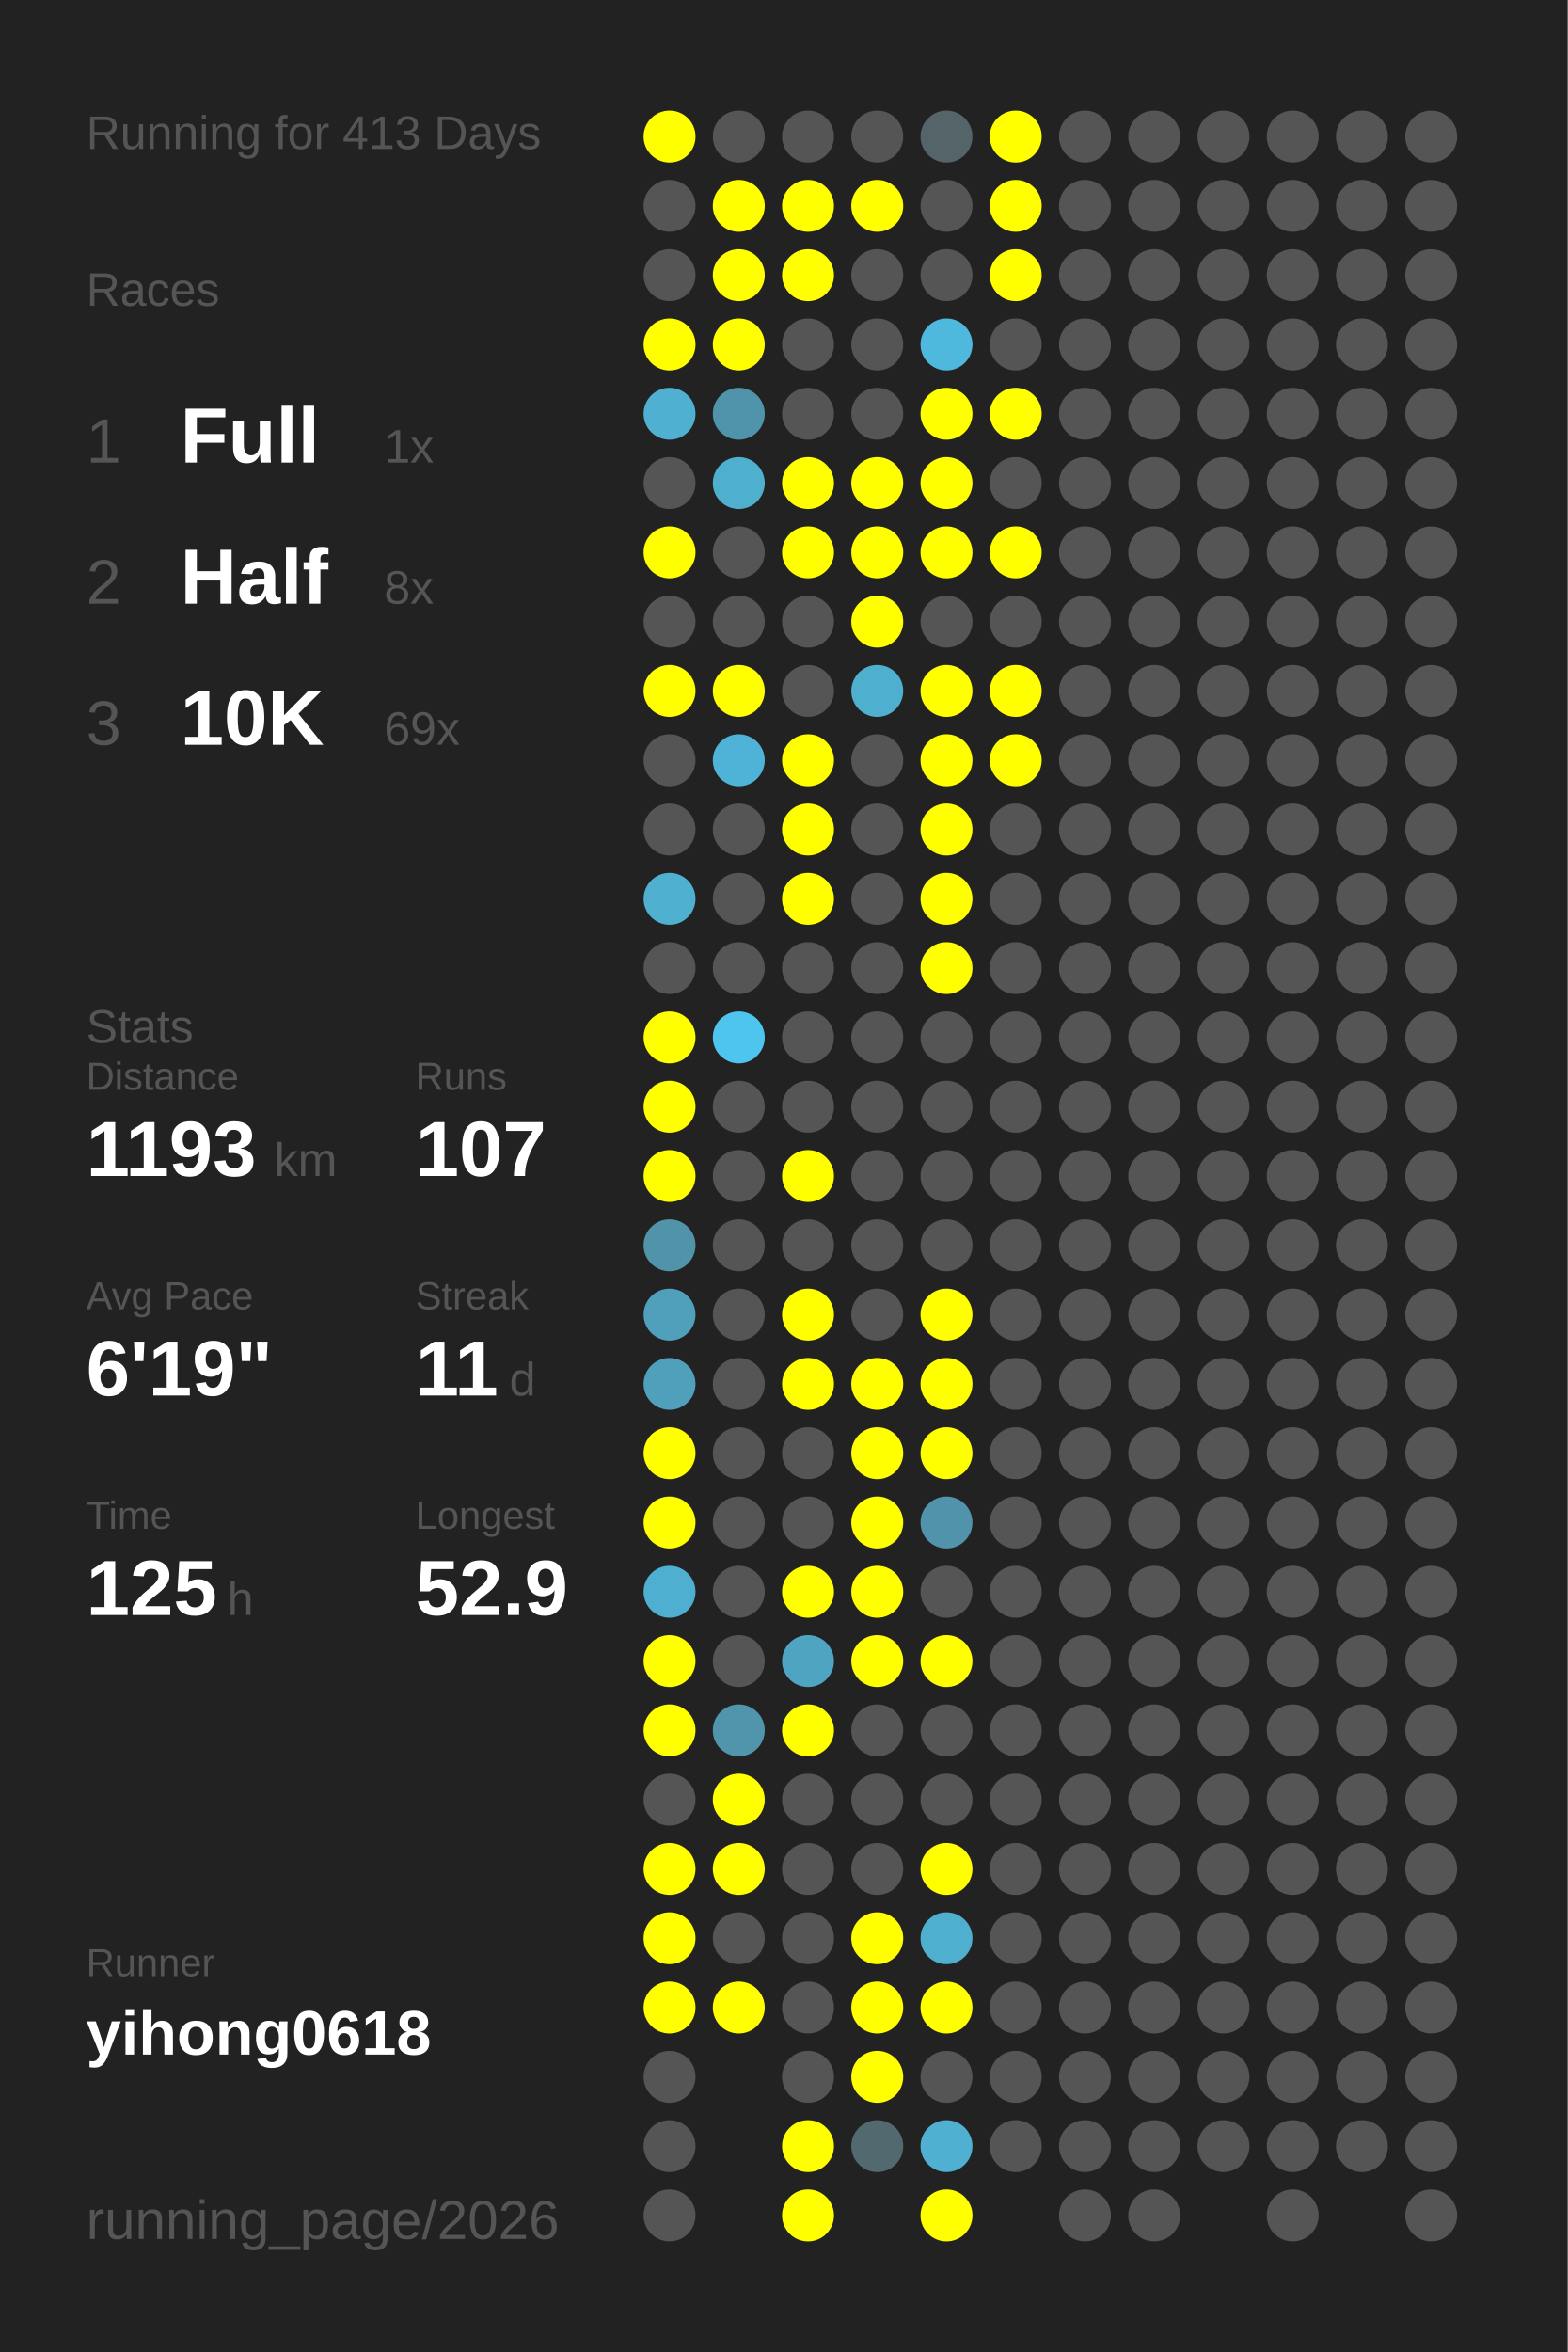
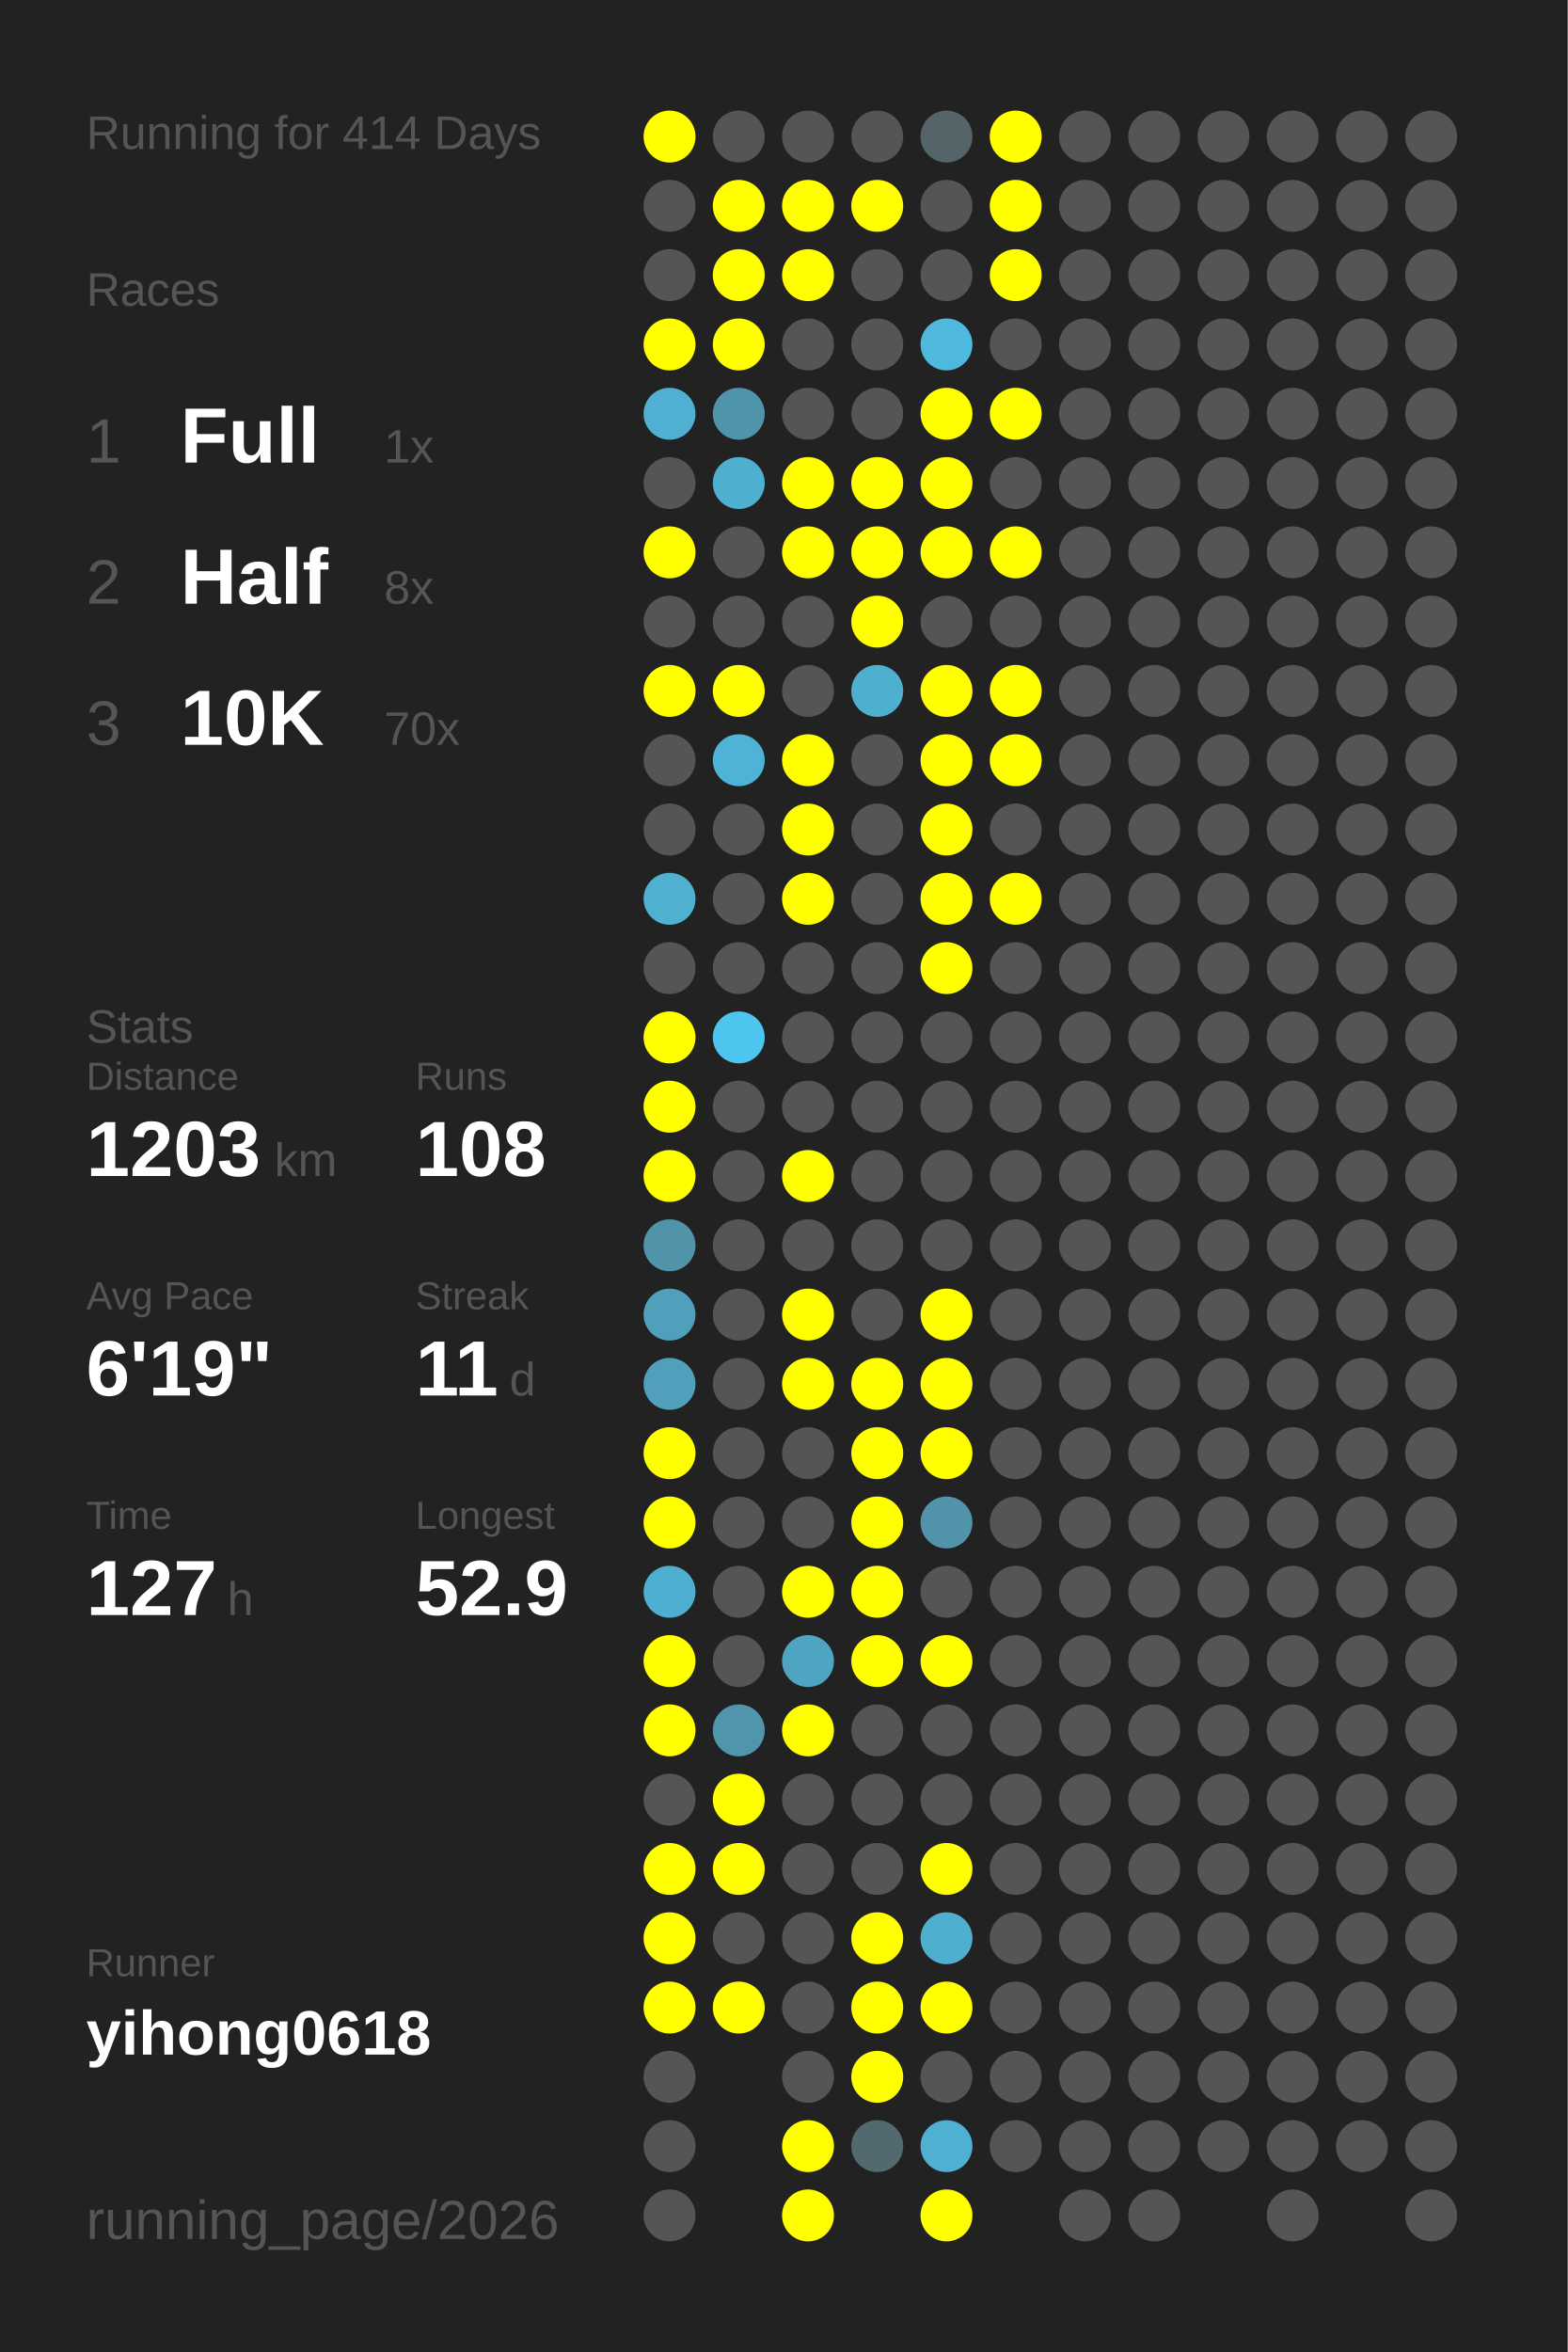
<svg xmlns="http://www.w3.org/2000/svg" baseProfile="full" height="300mm" version="1.1" viewBox="0,0,200,300" width="200mm">
  <defs />
  <rect fill="#222222" height="300" width="200" x="0" y="0" />
-   <text fill="#555555" style="font-size:6px; font-family:Arial;" x="11" y="19">Running for 413 Days</text>
+   <text fill="#555555" style="font-size:6px; font-family:Arial;" x="11" y="19">Running for 414 Days</text>
  <text fill="#555555" style="font-size:6px; font-family:Arial;" x="11" y="39">Races</text>
  <text fill="#555555" style="font-size:8px; font-family:Arial;" x="11" y="59">1</text>
  <text fill="#FFFFFF" style="font-size:10px; font-family:Arial; font-weight:bold;" x="23" y="59">Full</text>
  <text fill="#555555" style="font-size:6px; font-family:Arial;" x="49" y="59">1x</text>
  <text fill="#555555" style="font-size:8px; font-family:Arial;" x="11" y="77">2</text>
  <text fill="#FFFFFF" style="font-size:10px; font-family:Arial; font-weight:bold;" x="23" y="77">Half</text>
  <text fill="#555555" style="font-size:6px; font-family:Arial;" x="49" y="77">8x</text>
  <text fill="#555555" style="font-size:8px; font-family:Arial;" x="11" y="95">3</text>
  <text fill="#FFFFFF" style="font-size:10px; font-family:Arial; font-weight:bold;" x="23" y="95">10K</text>
-   <text fill="#555555" style="font-size:6px; font-family:Arial;" x="49" y="95">69x</text>
+   <text fill="#555555" style="font-size:6px; font-family:Arial;" x="49" y="95">70x</text>
  <text fill="#555555" style="font-size:6px; font-family:Arial;" x="11" y="133">Stats</text>
  <text fill="#555555" style="font-size:5px; font-family:Arial;" x="11" y="139">Distance</text>
-   <text fill="#FFFFFF" style="font-size:10px; font-family:Arial; font-weight:bold;" x="11" y="150">1193</text>
+   <text fill="#FFFFFF" style="font-size:10px; font-family:Arial; font-weight:bold;" x="11" y="150">1203</text>
  <text fill="#555555" style="font-size:6px; font-family:Arial;" x="35" y="150">km</text>
  <text fill="#555555" style="font-size:5px; font-family:Arial;" x="53" y="139">Runs</text>
-   <text fill="#FFFFFF" style="font-size:10px; font-family:Arial; font-weight:bold;" x="53" y="150">107</text>
+   <text fill="#FFFFFF" style="font-size:10px; font-family:Arial; font-weight:bold;" x="53" y="150">108</text>
  <text fill="#555555" style="font-size:5px; font-family:Arial;" x="11" y="167">Avg Pace</text>
  <text fill="#FFFFFF" style="font-size:10px; font-family:Arial; font-weight:bold;" x="11" y="178">6'19"</text>
  <text fill="#555555" style="font-size:5px; font-family:Arial;" x="53" y="167">Streak</text>
  <text fill="#FFFFFF" style="font-size:10px; font-family:Arial; font-weight:bold;" x="53" y="178">11</text>
  <text fill="#555555" style="font-size:6px; font-family:Arial;" x="65" y="178">d</text>
  <text fill="#555555" style="font-size:5px; font-family:Arial;" x="11" y="195">Time</text>
-   <text fill="#FFFFFF" style="font-size:10px; font-family:Arial; font-weight:bold;" x="11" y="206">125</text>
+   <text fill="#FFFFFF" style="font-size:10px; font-family:Arial; font-weight:bold;" x="11" y="206">127</text>
  <text fill="#555555" style="font-size:6px; font-family:Arial;" x="29" y="206">h</text>
  <text fill="#555555" style="font-size:5px; font-family:Arial;" x="53" y="195">Longest</text>
  <text fill="#FFFFFF" style="font-size:10px; font-family:Arial; font-weight:bold;" x="53" y="206">52.9</text>
  <text fill="#555555" style="font-size:5px; font-family:Arial;" x="11" y="252.065">Runner</text>
  <text fill="#FFFFFF" style="font-size:8px; font-family:Arial; font-weight:bold;" x="11" y="262.065">yihong0618</text>
  <text fill="#555555" style="font-size:7px; font-family:Arial;" x="11" y="285.581">running_page/2026</text>
  <circle cx="85.417" cy="17.419" fill="#FFFF00" r="3.312" />
  <circle cx="85.417" cy="26.258" fill="#555555" r="3.312" />
  <circle cx="85.417" cy="35.097" fill="#555555" r="3.312" />
  <circle cx="85.417" cy="43.935" fill="#FFFF00" r="3.312" />
  <circle cx="85.417" cy="52.774" fill="#4fb0d1" r="3.312" />
  <circle cx="85.417" cy="61.613" fill="#555555" r="3.312" />
  <circle cx="85.417" cy="70.452" fill="#FFFF00" r="3.312" />
  <circle cx="85.417" cy="79.29" fill="#555555" r="3.312" />
  <circle cx="85.417" cy="88.129" fill="#FFFF00" r="3.312" />
  <circle cx="85.417" cy="96.968" fill="#555555" r="3.312" />
  <circle cx="85.417" cy="105.806" fill="#555555" r="3.312" />
  <circle cx="85.417" cy="114.645" fill="#4fb0d0" r="3.312" />
  <circle cx="85.417" cy="123.484" fill="#555555" r="3.312" />
  <circle cx="85.417" cy="132.323" fill="#FFFF00" r="3.312" />
  <circle cx="85.417" cy="141.161" fill="#FFFF00" r="3.312" />
  <circle cx="85.417" cy="150" fill="#FFFF00" r="3.312" />
  <circle cx="85.417" cy="158.839" fill="#5193a9" r="3.312" />
  <circle cx="85.417" cy="167.677" fill="#50a0bb" r="3.312" />
  <circle cx="85.417" cy="176.516" fill="#50a0bc" r="3.312" />
  <circle cx="85.417" cy="185.355" fill="#FFFF00" r="3.312" />
  <circle cx="85.417" cy="194.194" fill="#FFFF00" r="3.312" />
  <circle cx="85.417" cy="203.032" fill="#4fafd0" r="3.312" />
  <circle cx="85.417" cy="211.871" fill="#FFFF00" r="3.312" />
  <circle cx="85.417" cy="220.71" fill="#FFFF00" r="3.312" />
  <circle cx="85.417" cy="229.548" fill="#555555" r="3.312" />
  <circle cx="85.417" cy="238.387" fill="#FFFF00" r="3.312" />
  <circle cx="85.417" cy="247.226" fill="#FFFF00" r="3.312" />
  <circle cx="85.417" cy="256.065" fill="#FFFF00" r="3.312" />
  <circle cx="85.417" cy="264.903" fill="#555555" r="3.312" />
  <circle cx="85.417" cy="273.742" fill="#555555" r="3.312" />
  <circle cx="85.417" cy="282.581" fill="#555555" r="3.312" />
  <circle cx="94.25" cy="17.419" fill="#555555" r="3.312" />
  <circle cx="94.25" cy="26.258" fill="#FFFF00" r="3.312" />
  <circle cx="94.25" cy="35.097" fill="#FFFF00" r="3.312" />
  <circle cx="94.25" cy="43.935" fill="#FFFF00" r="3.312" />
  <circle cx="94.25" cy="52.774" fill="#5094ab" r="3.312" />
  <circle cx="94.25" cy="61.613" fill="#4fafcf" r="3.312" />
  <circle cx="94.25" cy="70.452" fill="#555555" r="3.312" />
  <circle cx="94.25" cy="79.29" fill="#555555" r="3.312" />
  <circle cx="94.25" cy="88.129" fill="#FFFF00" r="3.312" />
  <circle cx="94.25" cy="96.968" fill="#4eb3d6" r="3.312" />
  <circle cx="94.25" cy="105.806" fill="#555555" r="3.312" />
  <circle cx="94.25" cy="114.645" fill="#555555" r="3.312" />
  <circle cx="94.25" cy="123.484" fill="#555555" r="3.312" />
  <circle cx="94.25" cy="132.323" fill="#4dc5ee" r="3.312" />
  <circle cx="94.25" cy="141.161" fill="#555555" r="3.312" />
  <circle cx="94.25" cy="150" fill="#555555" r="3.312" />
  <circle cx="94.25" cy="158.839" fill="#555555" r="3.312" />
  <circle cx="94.25" cy="167.677" fill="#555555" r="3.312" />
  <circle cx="94.25" cy="176.516" fill="#555555" r="3.312" />
  <circle cx="94.25" cy="185.355" fill="#555555" r="3.312" />
  <circle cx="94.25" cy="194.194" fill="#555555" r="3.312" />
  <circle cx="94.25" cy="203.032" fill="#555555" r="3.312" />
  <circle cx="94.25" cy="211.871" fill="#555555" r="3.312" />
  <circle cx="94.25" cy="220.71" fill="#5095ac" r="3.312" />
  <circle cx="94.25" cy="229.548" fill="#FFFF00" r="3.312" />
  <circle cx="94.25" cy="238.387" fill="#FFFF00" r="3.312" />
  <circle cx="94.25" cy="247.226" fill="#555555" r="3.312" />
  <circle cx="94.25" cy="256.065" fill="#FFFF00" r="3.312" />
  <circle cx="103.083" cy="17.419" fill="#555555" r="3.312" />
  <circle cx="103.083" cy="26.258" fill="#FFFF00" r="3.312" />
  <circle cx="103.083" cy="35.097" fill="#FFFF00" r="3.312" />
  <circle cx="103.083" cy="43.935" fill="#555555" r="3.312" />
  <circle cx="103.083" cy="52.774" fill="#555555" r="3.312" />
  <circle cx="103.083" cy="61.613" fill="#FFFF00" r="3.312" />
  <circle cx="103.083" cy="70.452" fill="#FFFF00" r="3.312" />
  <circle cx="103.083" cy="79.29" fill="#555555" r="3.312" />
  <circle cx="103.083" cy="88.129" fill="#555555" r="3.312" />
  <circle cx="103.083" cy="96.968" fill="#FFFF00" r="3.312" />
  <circle cx="103.083" cy="105.806" fill="#FFFF00" r="3.312" />
  <circle cx="103.083" cy="114.645" fill="#FFFF00" r="3.312" />
  <circle cx="103.083" cy="123.484" fill="#555555" r="3.312" />
  <circle cx="103.083" cy="132.323" fill="#555555" r="3.312" />
  <circle cx="103.083" cy="141.161" fill="#555555" r="3.312" />
  <circle cx="103.083" cy="150" fill="#FFFF00" r="3.312" />
  <circle cx="103.083" cy="158.839" fill="#555555" r="3.312" />
  <circle cx="103.083" cy="167.677" fill="#FFFF00" r="3.312" />
  <circle cx="103.083" cy="176.516" fill="#FFFF00" r="3.312" />
  <circle cx="103.083" cy="185.355" fill="#555555" r="3.312" />
  <circle cx="103.083" cy="194.194" fill="#555555" r="3.312" />
  <circle cx="103.083" cy="203.032" fill="#FFFF00" r="3.312" />
  <circle cx="103.083" cy="211.871" fill="#4fa4c1" r="3.312" />
  <circle cx="103.083" cy="220.71" fill="#FFFF00" r="3.312" />
  <circle cx="103.083" cy="229.548" fill="#555555" r="3.312" />
  <circle cx="103.083" cy="238.387" fill="#555555" r="3.312" />
  <circle cx="103.083" cy="247.226" fill="#555555" r="3.312" />
  <circle cx="103.083" cy="256.065" fill="#555555" r="3.312" />
  <circle cx="103.083" cy="264.903" fill="#555555" r="3.312" />
  <circle cx="103.083" cy="273.742" fill="#FFFF00" r="3.312" />
  <circle cx="103.083" cy="282.581" fill="#FFFF00" r="3.312" />
  <circle cx="111.917" cy="17.419" fill="#555555" r="3.312" />
  <circle cx="111.917" cy="26.258" fill="#FFFF00" r="3.312" />
  <circle cx="111.917" cy="35.097" fill="#555555" r="3.312" />
  <circle cx="111.917" cy="43.935" fill="#555555" r="3.312" />
  <circle cx="111.917" cy="52.774" fill="#555555" r="3.312" />
  <circle cx="111.917" cy="61.613" fill="#FFFF00" r="3.312" />
  <circle cx="111.917" cy="70.452" fill="#FFFF00" r="3.312" />
  <circle cx="111.917" cy="79.29" fill="#FFFF00" r="3.312" />
  <circle cx="111.917" cy="88.129" fill="#4fafcf" r="3.312" />
  <circle cx="111.917" cy="96.968" fill="#555555" r="3.312" />
  <circle cx="111.917" cy="105.806" fill="#555555" r="3.312" />
  <circle cx="111.917" cy="114.645" fill="#555555" r="3.312" />
  <circle cx="111.917" cy="123.484" fill="#555555" r="3.312" />
  <circle cx="111.917" cy="132.323" fill="#555555" r="3.312" />
  <circle cx="111.917" cy="141.161" fill="#555555" r="3.312" />
  <circle cx="111.917" cy="150" fill="#555555" r="3.312" />
  <circle cx="111.917" cy="158.839" fill="#555555" r="3.312" />
  <circle cx="111.917" cy="167.677" fill="#555555" r="3.312" />
  <circle cx="111.917" cy="176.516" fill="#FFFF00" r="3.312" />
  <circle cx="111.917" cy="185.355" fill="#FFFF00" r="3.312" />
  <circle cx="111.917" cy="194.194" fill="#FFFF00" r="3.312" />
  <circle cx="111.917" cy="203.032" fill="#FFFF00" r="3.312" />
  <circle cx="111.917" cy="211.871" fill="#FFFF00" r="3.312" />
  <circle cx="111.917" cy="220.71" fill="#555555" r="3.312" />
  <circle cx="111.917" cy="229.548" fill="#555555" r="3.312" />
  <circle cx="111.917" cy="238.387" fill="#555555" r="3.312" />
  <circle cx="111.917" cy="247.226" fill="#FFFF00" r="3.312" />
  <circle cx="111.917" cy="256.065" fill="#FFFF00" r="3.312" />
  <circle cx="111.917" cy="264.903" fill="#FFFF00" r="3.312" />
  <circle cx="111.917" cy="273.742" fill="#536970" r="3.312" />
  <circle cx="120.75" cy="17.419" fill="#546469" r="3.312" />
  <circle cx="120.75" cy="26.258" fill="#555555" r="3.312" />
  <circle cx="120.75" cy="35.097" fill="#555555" r="3.312" />
  <circle cx="120.75" cy="43.935" fill="#4eb9dd" r="3.312" />
  <circle cx="120.75" cy="52.774" fill="#FFFF00" r="3.312" />
  <circle cx="120.75" cy="61.613" fill="#FFFF00" r="3.312" />
  <circle cx="120.75" cy="70.452" fill="#FFFF00" r="3.312" />
  <circle cx="120.75" cy="79.29" fill="#555555" r="3.312" />
  <circle cx="120.75" cy="88.129" fill="#FFFF00" r="3.312" />
  <circle cx="120.75" cy="96.968" fill="#FFFF00" r="3.312" />
  <circle cx="120.75" cy="105.806" fill="#FFFF00" r="3.312" />
  <circle cx="120.75" cy="114.645" fill="#FFFF00" r="3.312" />
  <circle cx="120.75" cy="123.484" fill="#FFFF00" r="3.312" />
  <circle cx="120.75" cy="132.323" fill="#555555" r="3.312" />
  <circle cx="120.75" cy="141.161" fill="#555555" r="3.312" />
  <circle cx="120.75" cy="150" fill="#555555" r="3.312" />
  <circle cx="120.75" cy="158.839" fill="#555555" r="3.312" />
  <circle cx="120.75" cy="167.677" fill="#FFFF00" r="3.312" />
  <circle cx="120.75" cy="176.516" fill="#FFFF00" r="3.312" />
  <circle cx="120.75" cy="185.355" fill="#FFFF00" r="3.312" />
  <circle cx="120.75" cy="194.194" fill="#5093aa" r="3.312" />
  <circle cx="120.75" cy="203.032" fill="#555555" r="3.312" />
  <circle cx="120.75" cy="211.871" fill="#FFFF00" r="3.312" />
  <circle cx="120.75" cy="220.71" fill="#555555" r="3.312" />
  <circle cx="120.75" cy="229.548" fill="#555555" r="3.312" />
  <circle cx="120.75" cy="238.387" fill="#FFFF00" r="3.312" />
  <circle cx="120.75" cy="247.226" fill="#4fafcf" r="3.312" />
  <circle cx="120.75" cy="256.065" fill="#FFFF00" r="3.312" />
  <circle cx="120.75" cy="264.903" fill="#555555" r="3.312" />
  <circle cx="120.75" cy="273.742" fill="#4fb0d1" r="3.312" />
  <circle cx="120.75" cy="282.581" fill="#FFFF00" r="3.312" />
  <circle cx="129.583" cy="17.419" fill="#FFFF00" r="3.312" />
  <circle cx="129.583" cy="26.258" fill="#FFFF00" r="3.312" />
  <circle cx="129.583" cy="35.097" fill="#FFFF00" r="3.312" />
  <circle cx="129.583" cy="43.935" fill="#555555" r="3.312" />
  <circle cx="129.583" cy="52.774" fill="#FFFF00" r="3.312" />
  <circle cx="129.583" cy="61.613" fill="#555555" r="3.312" />
  <circle cx="129.583" cy="70.452" fill="#FFFF00" r="3.312" />
  <circle cx="129.583" cy="79.29" fill="#555555" r="3.312" />
  <circle cx="129.583" cy="88.129" fill="#FFFF00" r="3.312" />
  <circle cx="129.583" cy="96.968" fill="#FFFF00" r="3.312" />
  <circle cx="129.583" cy="105.806" fill="#555555" r="3.312" />
-   <circle cx="129.583" cy="114.645" fill="#555555" r="3.312" />
+   <circle cx="129.583" cy="114.645" fill="#FFFF00" r="3.312" />
  <circle cx="129.583" cy="123.484" fill="#555555" r="3.312" />
  <circle cx="129.583" cy="132.323" fill="#555555" r="3.312" />
  <circle cx="129.583" cy="141.161" fill="#555555" r="3.312" />
  <circle cx="129.583" cy="150" fill="#555555" r="3.312" />
  <circle cx="129.583" cy="158.839" fill="#555555" r="3.312" />
  <circle cx="129.583" cy="167.677" fill="#555555" r="3.312" />
  <circle cx="129.583" cy="176.516" fill="#555555" r="3.312" />
  <circle cx="129.583" cy="185.355" fill="#555555" r="3.312" />
  <circle cx="129.583" cy="194.194" fill="#555555" r="3.312" />
  <circle cx="129.583" cy="203.032" fill="#555555" r="3.312" />
  <circle cx="129.583" cy="211.871" fill="#555555" r="3.312" />
  <circle cx="129.583" cy="220.71" fill="#555555" r="3.312" />
  <circle cx="129.583" cy="229.548" fill="#555555" r="3.312" />
  <circle cx="129.583" cy="238.387" fill="#555555" r="3.312" />
  <circle cx="129.583" cy="247.226" fill="#555555" r="3.312" />
  <circle cx="129.583" cy="256.065" fill="#555555" r="3.312" />
  <circle cx="129.583" cy="264.903" fill="#555555" r="3.312" />
  <circle cx="129.583" cy="273.742" fill="#555555" r="3.312" />
  <circle cx="138.417" cy="17.419" fill="#555555" r="3.312" />
  <circle cx="138.417" cy="26.258" fill="#555555" r="3.312" />
  <circle cx="138.417" cy="35.097" fill="#555555" r="3.312" />
  <circle cx="138.417" cy="43.935" fill="#555555" r="3.312" />
  <circle cx="138.417" cy="52.774" fill="#555555" r="3.312" />
  <circle cx="138.417" cy="61.613" fill="#555555" r="3.312" />
  <circle cx="138.417" cy="70.452" fill="#555555" r="3.312" />
  <circle cx="138.417" cy="79.29" fill="#555555" r="3.312" />
  <circle cx="138.417" cy="88.129" fill="#555555" r="3.312" />
  <circle cx="138.417" cy="96.968" fill="#555555" r="3.312" />
  <circle cx="138.417" cy="105.806" fill="#555555" r="3.312" />
  <circle cx="138.417" cy="114.645" fill="#555555" r="3.312" />
  <circle cx="138.417" cy="123.484" fill="#555555" r="3.312" />
  <circle cx="138.417" cy="132.323" fill="#555555" r="3.312" />
  <circle cx="138.417" cy="141.161" fill="#555555" r="3.312" />
  <circle cx="138.417" cy="150" fill="#555555" r="3.312" />
  <circle cx="138.417" cy="158.839" fill="#555555" r="3.312" />
  <circle cx="138.417" cy="167.677" fill="#555555" r="3.312" />
  <circle cx="138.417" cy="176.516" fill="#555555" r="3.312" />
  <circle cx="138.417" cy="185.355" fill="#555555" r="3.312" />
  <circle cx="138.417" cy="194.194" fill="#555555" r="3.312" />
  <circle cx="138.417" cy="203.032" fill="#555555" r="3.312" />
  <circle cx="138.417" cy="211.871" fill="#555555" r="3.312" />
  <circle cx="138.417" cy="220.71" fill="#555555" r="3.312" />
  <circle cx="138.417" cy="229.548" fill="#555555" r="3.312" />
  <circle cx="138.417" cy="238.387" fill="#555555" r="3.312" />
  <circle cx="138.417" cy="247.226" fill="#555555" r="3.312" />
  <circle cx="138.417" cy="256.065" fill="#555555" r="3.312" />
  <circle cx="138.417" cy="264.903" fill="#555555" r="3.312" />
  <circle cx="138.417" cy="273.742" fill="#555555" r="3.312" />
  <circle cx="138.417" cy="282.581" fill="#555555" r="3.312" />
  <circle cx="147.25" cy="17.419" fill="#555555" r="3.312" />
  <circle cx="147.25" cy="26.258" fill="#555555" r="3.312" />
  <circle cx="147.25" cy="35.097" fill="#555555" r="3.312" />
  <circle cx="147.25" cy="43.935" fill="#555555" r="3.312" />
  <circle cx="147.25" cy="52.774" fill="#555555" r="3.312" />
  <circle cx="147.25" cy="61.613" fill="#555555" r="3.312" />
  <circle cx="147.25" cy="70.452" fill="#555555" r="3.312" />
  <circle cx="147.25" cy="79.29" fill="#555555" r="3.312" />
  <circle cx="147.25" cy="88.129" fill="#555555" r="3.312" />
  <circle cx="147.25" cy="96.968" fill="#555555" r="3.312" />
  <circle cx="147.25" cy="105.806" fill="#555555" r="3.312" />
  <circle cx="147.25" cy="114.645" fill="#555555" r="3.312" />
  <circle cx="147.25" cy="123.484" fill="#555555" r="3.312" />
  <circle cx="147.25" cy="132.323" fill="#555555" r="3.312" />
  <circle cx="147.25" cy="141.161" fill="#555555" r="3.312" />
  <circle cx="147.25" cy="150" fill="#555555" r="3.312" />
  <circle cx="147.25" cy="158.839" fill="#555555" r="3.312" />
  <circle cx="147.25" cy="167.677" fill="#555555" r="3.312" />
  <circle cx="147.25" cy="176.516" fill="#555555" r="3.312" />
  <circle cx="147.25" cy="185.355" fill="#555555" r="3.312" />
  <circle cx="147.25" cy="194.194" fill="#555555" r="3.312" />
  <circle cx="147.25" cy="203.032" fill="#555555" r="3.312" />
  <circle cx="147.25" cy="211.871" fill="#555555" r="3.312" />
  <circle cx="147.25" cy="220.71" fill="#555555" r="3.312" />
  <circle cx="147.25" cy="229.548" fill="#555555" r="3.312" />
  <circle cx="147.25" cy="238.387" fill="#555555" r="3.312" />
  <circle cx="147.25" cy="247.226" fill="#555555" r="3.312" />
  <circle cx="147.25" cy="256.065" fill="#555555" r="3.312" />
  <circle cx="147.25" cy="264.903" fill="#555555" r="3.312" />
  <circle cx="147.25" cy="273.742" fill="#555555" r="3.312" />
  <circle cx="147.25" cy="282.581" fill="#555555" r="3.312" />
  <circle cx="156.083" cy="17.419" fill="#555555" r="3.312" />
  <circle cx="156.083" cy="26.258" fill="#555555" r="3.312" />
  <circle cx="156.083" cy="35.097" fill="#555555" r="3.312" />
  <circle cx="156.083" cy="43.935" fill="#555555" r="3.312" />
  <circle cx="156.083" cy="52.774" fill="#555555" r="3.312" />
  <circle cx="156.083" cy="61.613" fill="#555555" r="3.312" />
  <circle cx="156.083" cy="70.452" fill="#555555" r="3.312" />
  <circle cx="156.083" cy="79.29" fill="#555555" r="3.312" />
  <circle cx="156.083" cy="88.129" fill="#555555" r="3.312" />
  <circle cx="156.083" cy="96.968" fill="#555555" r="3.312" />
  <circle cx="156.083" cy="105.806" fill="#555555" r="3.312" />
  <circle cx="156.083" cy="114.645" fill="#555555" r="3.312" />
  <circle cx="156.083" cy="123.484" fill="#555555" r="3.312" />
  <circle cx="156.083" cy="132.323" fill="#555555" r="3.312" />
  <circle cx="156.083" cy="141.161" fill="#555555" r="3.312" />
  <circle cx="156.083" cy="150" fill="#555555" r="3.312" />
  <circle cx="156.083" cy="158.839" fill="#555555" r="3.312" />
  <circle cx="156.083" cy="167.677" fill="#555555" r="3.312" />
  <circle cx="156.083" cy="176.516" fill="#555555" r="3.312" />
  <circle cx="156.083" cy="185.355" fill="#555555" r="3.312" />
  <circle cx="156.083" cy="194.194" fill="#555555" r="3.312" />
  <circle cx="156.083" cy="203.032" fill="#555555" r="3.312" />
  <circle cx="156.083" cy="211.871" fill="#555555" r="3.312" />
  <circle cx="156.083" cy="220.71" fill="#555555" r="3.312" />
  <circle cx="156.083" cy="229.548" fill="#555555" r="3.312" />
  <circle cx="156.083" cy="238.387" fill="#555555" r="3.312" />
  <circle cx="156.083" cy="247.226" fill="#555555" r="3.312" />
  <circle cx="156.083" cy="256.065" fill="#555555" r="3.312" />
  <circle cx="156.083" cy="264.903" fill="#555555" r="3.312" />
  <circle cx="156.083" cy="273.742" fill="#555555" r="3.312" />
  <circle cx="164.917" cy="17.419" fill="#555555" r="3.312" />
  <circle cx="164.917" cy="26.258" fill="#555555" r="3.312" />
  <circle cx="164.917" cy="35.097" fill="#555555" r="3.312" />
  <circle cx="164.917" cy="43.935" fill="#555555" r="3.312" />
  <circle cx="164.917" cy="52.774" fill="#555555" r="3.312" />
  <circle cx="164.917" cy="61.613" fill="#555555" r="3.312" />
  <circle cx="164.917" cy="70.452" fill="#555555" r="3.312" />
  <circle cx="164.917" cy="79.29" fill="#555555" r="3.312" />
  <circle cx="164.917" cy="88.129" fill="#555555" r="3.312" />
  <circle cx="164.917" cy="96.968" fill="#555555" r="3.312" />
  <circle cx="164.917" cy="105.806" fill="#555555" r="3.312" />
  <circle cx="164.917" cy="114.645" fill="#555555" r="3.312" />
  <circle cx="164.917" cy="123.484" fill="#555555" r="3.312" />
  <circle cx="164.917" cy="132.323" fill="#555555" r="3.312" />
  <circle cx="164.917" cy="141.161" fill="#555555" r="3.312" />
  <circle cx="164.917" cy="150" fill="#555555" r="3.312" />
  <circle cx="164.917" cy="158.839" fill="#555555" r="3.312" />
  <circle cx="164.917" cy="167.677" fill="#555555" r="3.312" />
  <circle cx="164.917" cy="176.516" fill="#555555" r="3.312" />
  <circle cx="164.917" cy="185.355" fill="#555555" r="3.312" />
  <circle cx="164.917" cy="194.194" fill="#555555" r="3.312" />
  <circle cx="164.917" cy="203.032" fill="#555555" r="3.312" />
  <circle cx="164.917" cy="211.871" fill="#555555" r="3.312" />
  <circle cx="164.917" cy="220.71" fill="#555555" r="3.312" />
  <circle cx="164.917" cy="229.548" fill="#555555" r="3.312" />
  <circle cx="164.917" cy="238.387" fill="#555555" r="3.312" />
  <circle cx="164.917" cy="247.226" fill="#555555" r="3.312" />
  <circle cx="164.917" cy="256.065" fill="#555555" r="3.312" />
  <circle cx="164.917" cy="264.903" fill="#555555" r="3.312" />
  <circle cx="164.917" cy="273.742" fill="#555555" r="3.312" />
  <circle cx="164.917" cy="282.581" fill="#555555" r="3.312" />
  <circle cx="173.75" cy="17.419" fill="#555555" r="3.312" />
  <circle cx="173.75" cy="26.258" fill="#555555" r="3.312" />
  <circle cx="173.75" cy="35.097" fill="#555555" r="3.312" />
  <circle cx="173.75" cy="43.935" fill="#555555" r="3.312" />
  <circle cx="173.75" cy="52.774" fill="#555555" r="3.312" />
  <circle cx="173.75" cy="61.613" fill="#555555" r="3.312" />
  <circle cx="173.75" cy="70.452" fill="#555555" r="3.312" />
  <circle cx="173.75" cy="79.29" fill="#555555" r="3.312" />
  <circle cx="173.75" cy="88.129" fill="#555555" r="3.312" />
  <circle cx="173.75" cy="96.968" fill="#555555" r="3.312" />
  <circle cx="173.75" cy="105.806" fill="#555555" r="3.312" />
  <circle cx="173.75" cy="114.645" fill="#555555" r="3.312" />
  <circle cx="173.75" cy="123.484" fill="#555555" r="3.312" />
  <circle cx="173.75" cy="132.323" fill="#555555" r="3.312" />
  <circle cx="173.75" cy="141.161" fill="#555555" r="3.312" />
  <circle cx="173.75" cy="150" fill="#555555" r="3.312" />
  <circle cx="173.75" cy="158.839" fill="#555555" r="3.312" />
  <circle cx="173.75" cy="167.677" fill="#555555" r="3.312" />
  <circle cx="173.75" cy="176.516" fill="#555555" r="3.312" />
  <circle cx="173.75" cy="185.355" fill="#555555" r="3.312" />
  <circle cx="173.75" cy="194.194" fill="#555555" r="3.312" />
  <circle cx="173.75" cy="203.032" fill="#555555" r="3.312" />
  <circle cx="173.75" cy="211.871" fill="#555555" r="3.312" />
  <circle cx="173.75" cy="220.71" fill="#555555" r="3.312" />
  <circle cx="173.75" cy="229.548" fill="#555555" r="3.312" />
  <circle cx="173.75" cy="238.387" fill="#555555" r="3.312" />
  <circle cx="173.75" cy="247.226" fill="#555555" r="3.312" />
  <circle cx="173.75" cy="256.065" fill="#555555" r="3.312" />
  <circle cx="173.75" cy="264.903" fill="#555555" r="3.312" />
  <circle cx="173.75" cy="273.742" fill="#555555" r="3.312" />
  <circle cx="182.583" cy="17.419" fill="#555555" r="3.312" />
  <circle cx="182.583" cy="26.258" fill="#555555" r="3.312" />
  <circle cx="182.583" cy="35.097" fill="#555555" r="3.312" />
  <circle cx="182.583" cy="43.935" fill="#555555" r="3.312" />
  <circle cx="182.583" cy="52.774" fill="#555555" r="3.312" />
  <circle cx="182.583" cy="61.613" fill="#555555" r="3.312" />
  <circle cx="182.583" cy="70.452" fill="#555555" r="3.312" />
  <circle cx="182.583" cy="79.29" fill="#555555" r="3.312" />
  <circle cx="182.583" cy="88.129" fill="#555555" r="3.312" />
  <circle cx="182.583" cy="96.968" fill="#555555" r="3.312" />
  <circle cx="182.583" cy="105.806" fill="#555555" r="3.312" />
  <circle cx="182.583" cy="114.645" fill="#555555" r="3.312" />
  <circle cx="182.583" cy="123.484" fill="#555555" r="3.312" />
  <circle cx="182.583" cy="132.323" fill="#555555" r="3.312" />
  <circle cx="182.583" cy="141.161" fill="#555555" r="3.312" />
  <circle cx="182.583" cy="150" fill="#555555" r="3.312" />
  <circle cx="182.583" cy="158.839" fill="#555555" r="3.312" />
  <circle cx="182.583" cy="167.677" fill="#555555" r="3.312" />
  <circle cx="182.583" cy="176.516" fill="#555555" r="3.312" />
  <circle cx="182.583" cy="185.355" fill="#555555" r="3.312" />
  <circle cx="182.583" cy="194.194" fill="#555555" r="3.312" />
  <circle cx="182.583" cy="203.032" fill="#555555" r="3.312" />
  <circle cx="182.583" cy="211.871" fill="#555555" r="3.312" />
  <circle cx="182.583" cy="220.71" fill="#555555" r="3.312" />
  <circle cx="182.583" cy="229.548" fill="#555555" r="3.312" />
  <circle cx="182.583" cy="238.387" fill="#555555" r="3.312" />
  <circle cx="182.583" cy="247.226" fill="#555555" r="3.312" />
  <circle cx="182.583" cy="256.065" fill="#555555" r="3.312" />
  <circle cx="182.583" cy="264.903" fill="#555555" r="3.312" />
  <circle cx="182.583" cy="273.742" fill="#555555" r="3.312" />
  <circle cx="182.583" cy="282.581" fill="#555555" r="3.312" />
</svg>
